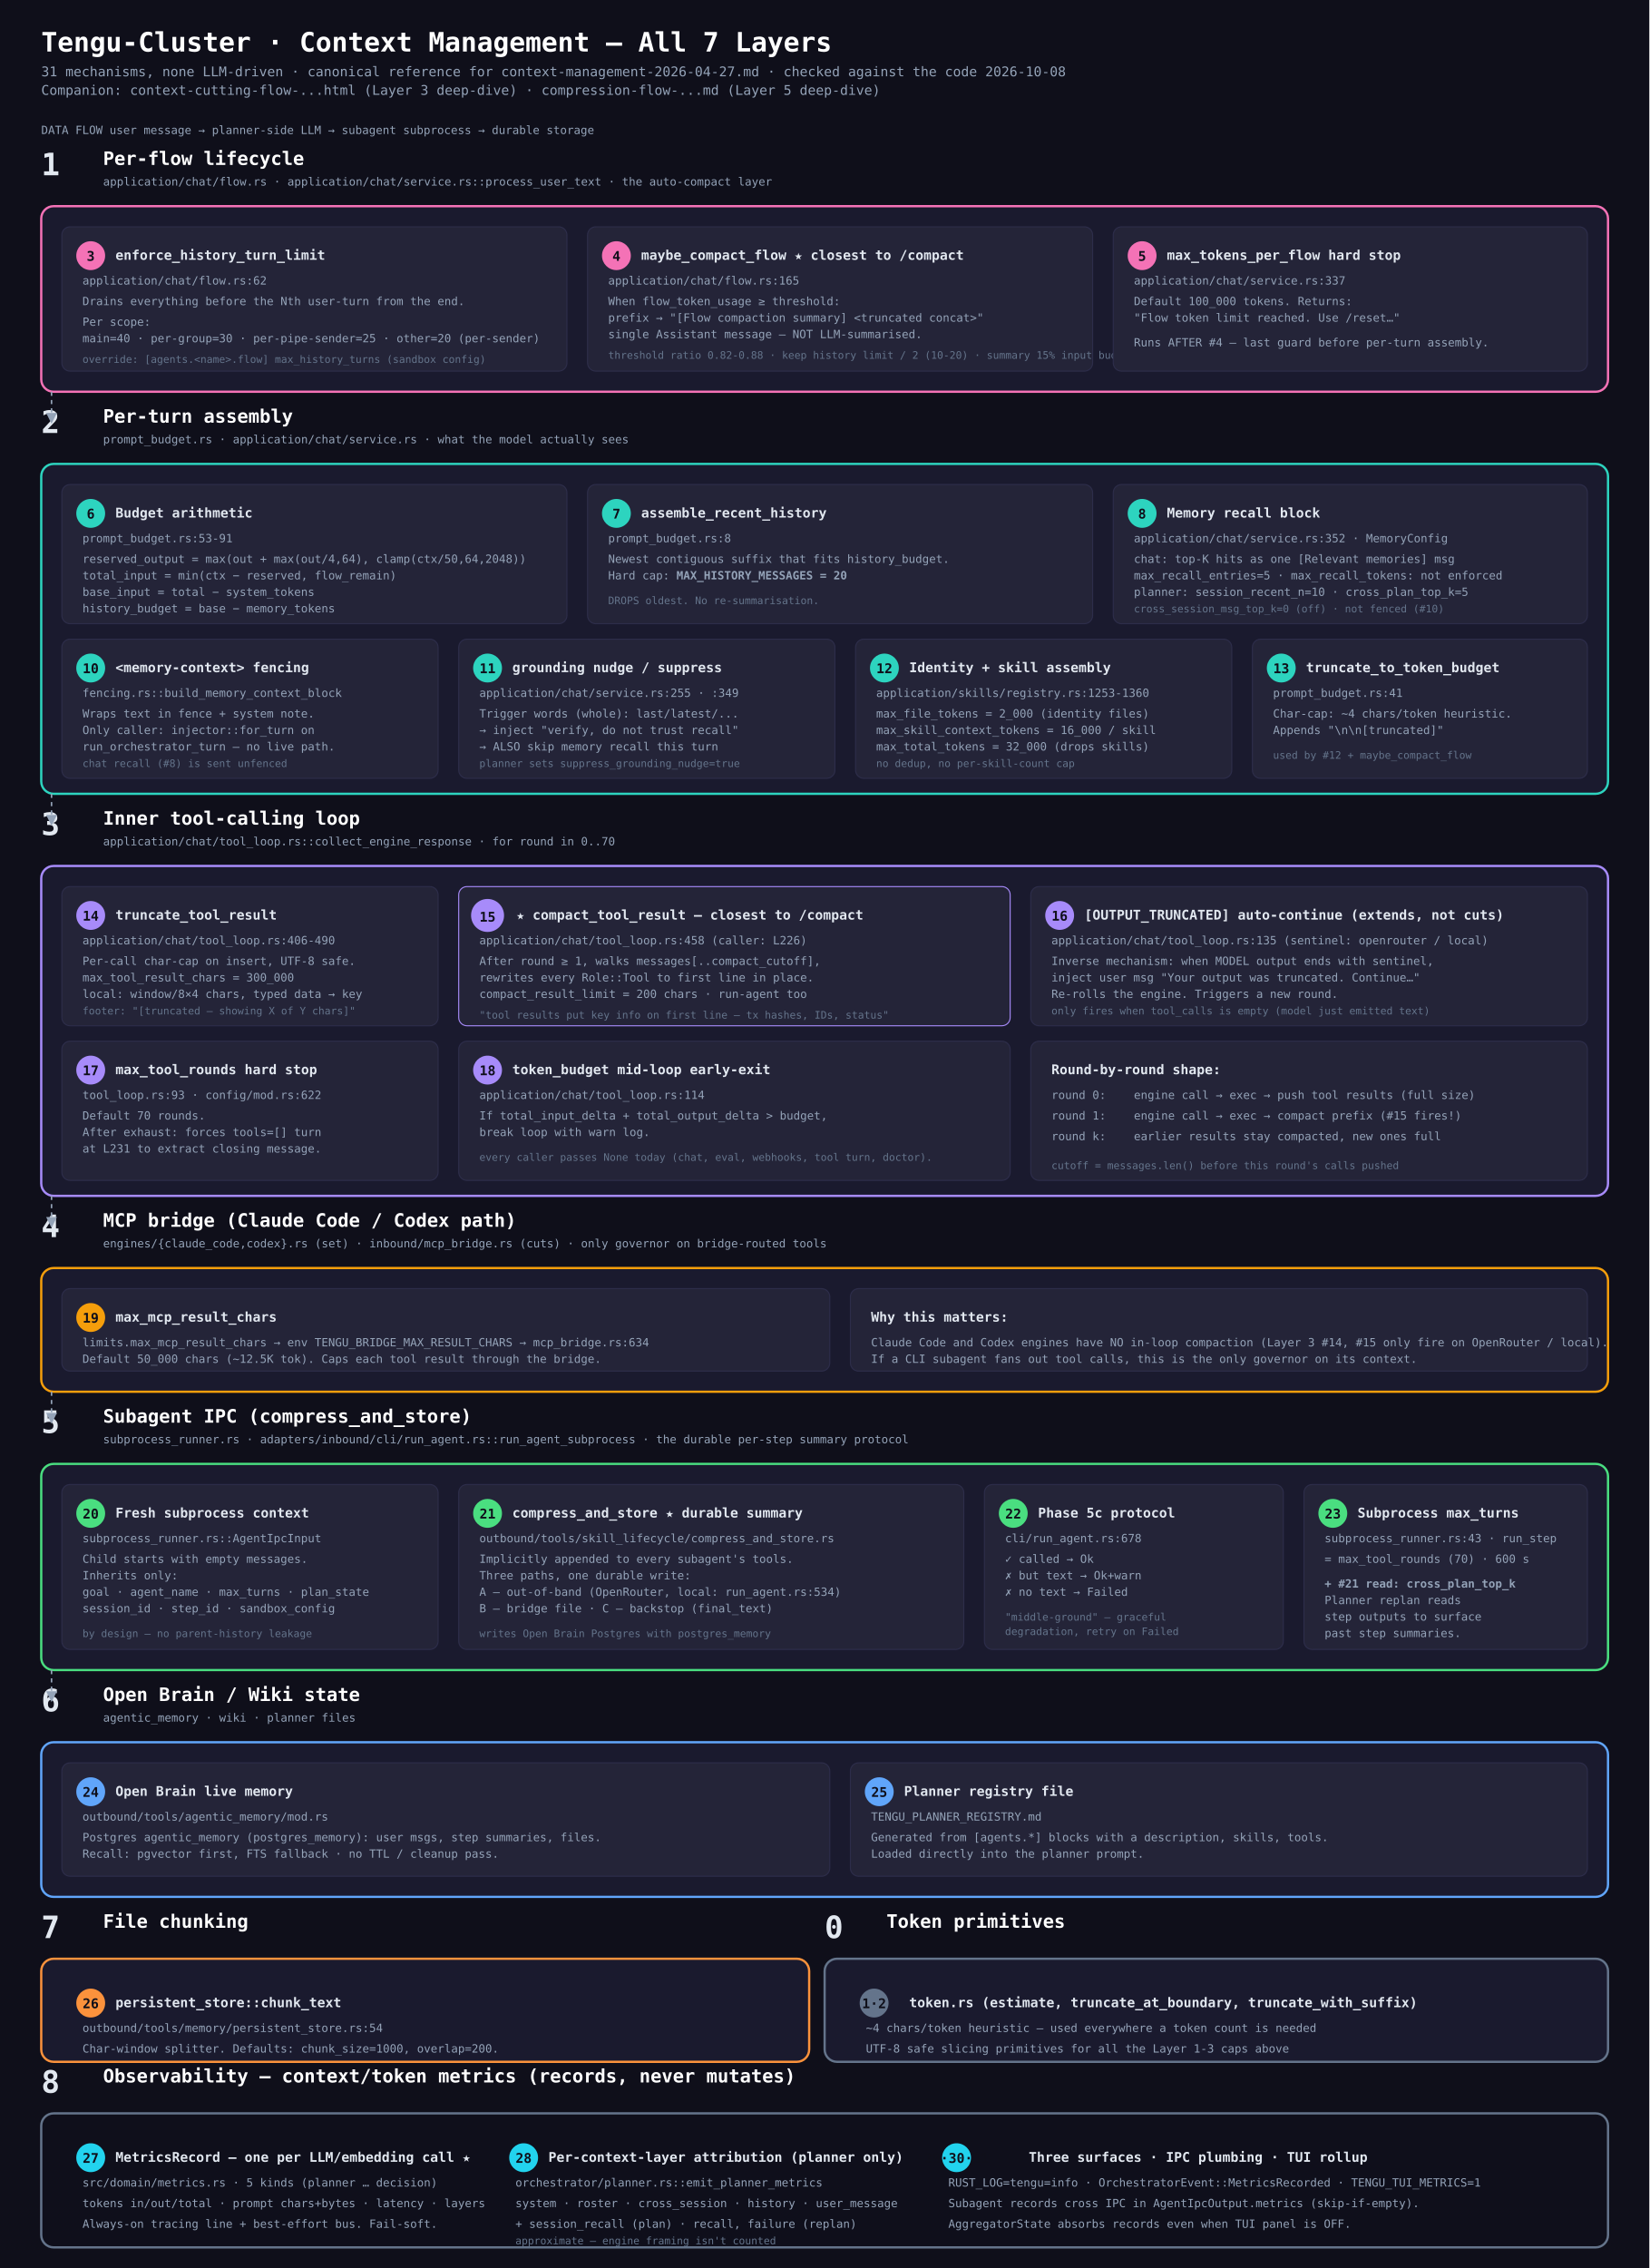
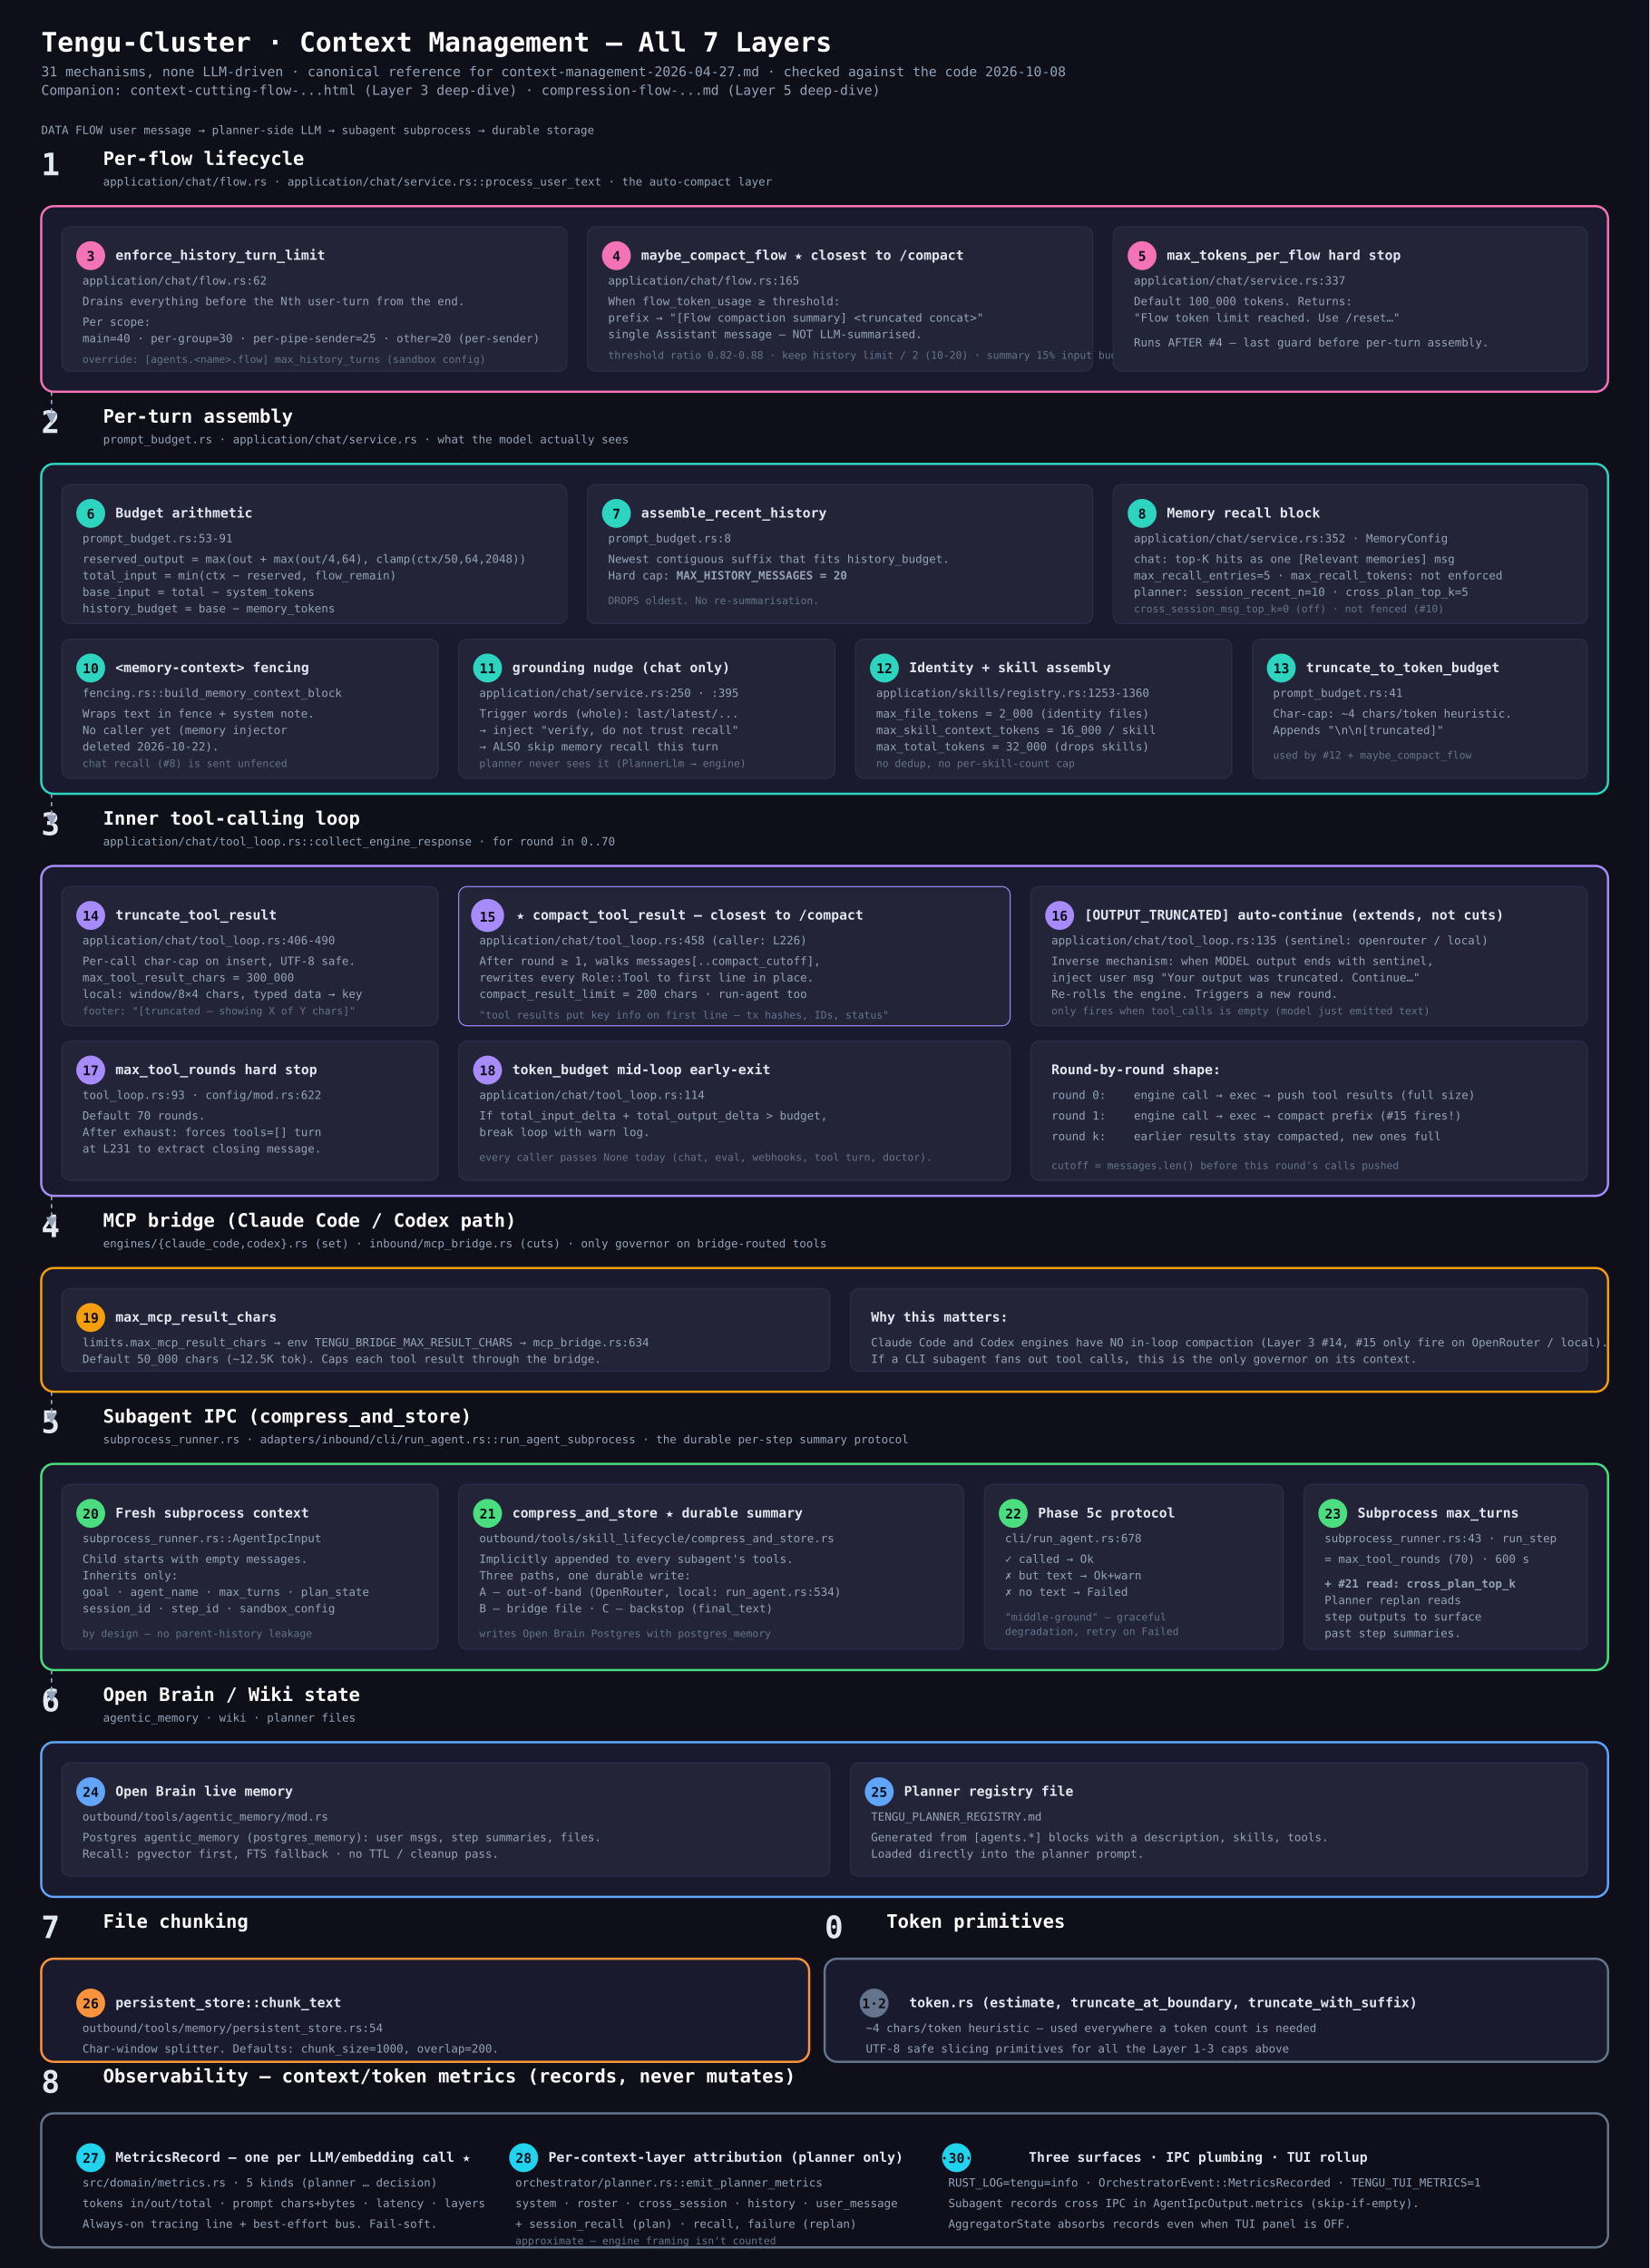
<svg xmlns="http://www.w3.org/2000/svg" viewBox="0 0 1600 2200" font-family="ui-monospace, SFMono-Regular, Menlo, monospace">
  <defs>
    <marker id="arr" viewBox="0 0 10 10" refX="9" refY="5" markerWidth="7" markerHeight="7" orient="auto-start-reverse">
      <path d="M0,0 L10,5 L0,10 z" fill="#94A3B8" />
    </marker>
    <style>
      .bg     { fill: #0F0F1A; }
      .panel  { fill: #1A1A2E; stroke: #2D2D4A; stroke-width: 1.5; rx: 10; }
      .panel2 { fill: #242438; stroke: #2D2D4A; stroke-width: 1; rx: 8; }
      .layer  { fill: #1A1A2E; stroke-width: 2.2; rx: 12; }
      .lbg    { fill: rgba(124,58,237,0.04); stroke-width: 1; rx: 8; }
      text    { fill: #E2E8F0; font-size: 12px; }
      .title    { font-size: 26px; font-weight: 700; fill: #fff; }
      .sub      { font-size: 13px; fill: #94A3B8; }
      .layer-n  { font-size: 30px; font-weight: 800; }
      .layer-t  { font-size: 18px; font-weight: 700; fill: #fff; }
      .layer-s  { font-size: 11px; fill: #94A3B8; }
      .mech     { font-size: 13px; font-weight: 600; }
      .mono     { font-family: ui-monospace, monospace; }
      .small    { font-size: 11px; fill: #94A3B8; }
      .tiny     { font-size: 10px; fill: #64748B; }
      .num      { fill: #0F0F1A; font-weight: 700; font-size: 13px; }
      .edge     { stroke: #94A3B8; stroke-width: 1.5; fill: none; }
      .dash     { stroke-dasharray: 4 4; }
      .L0 { stroke: #64748B; }   /* token primitives    -- slate */
      .L1 { stroke: #F472B6; }   /* per-flow            -- pink */
      .L2 { stroke: #2DD4BF; }   /* per-turn assembly   -- teal */
      .L3 { stroke: #A78BFA; }   /* inner tool loop     -- purple */
      .L4 { stroke: #F59E0B; }   /* mcp bridge          -- amber */
      .L5 { stroke: #4ADE80; }   /* subagent ipc        -- green */
      .L6 { stroke: #60A5FA; }   /* open brain / wiki   -- blue */
      .L7 { stroke: #FB923C; }   /* file chunking       -- orange */
      .badge { font-weight: 700; font-size: 13px; fill: #0F0F1A; }
    </style>
  </defs>
  <rect class="bg" width="1600" height="2200" />
  <text x="40" y="50" class="title">Tengu-Cluster · Context Management — All 7 Layers</text>
  <text x="40" y="74" class="sub">31 mechanisms, none LLM-driven · canonical reference for context-management-2026-04-27.md · checked against the code 2026-10-08</text>
  <text x="40" y="92" class="sub">Companion: context-cutting-flow-...html (Layer 3 deep-dive) · compression-flow-...md (Layer 5 deep-dive)</text>
  <text x="40" y="130" class="layer-s">DATA FLOW  user message  →  planner-side LLM  →  subagent subprocess  →  durable storage</text>
  <text x="40" y="170" class="layer-n" fill="#F472B6">1</text>
  <text x="100" y="160" class="layer-t">Per-flow lifecycle</text>
  <text x="100" y="180" class="layer-s mono">application/chat/flow.rs · application/chat/service.rs::process_user_text   ·   the auto-compact layer</text>
  <g transform="translate(40,200)">
    <rect class="layer L1" width="1520" height="180" />
    <g transform="translate(20,20)">
      <rect class="panel2" width="490" height="140" />
      <circle cx="28" cy="28" r="14" fill="#F472B6" />
      <text x="28" y="33" text-anchor="middle" class="badge">3</text>
      <text x="52" y="32" class="mech">enforce_history_turn_limit</text>
      <text x="20" y="56" class="small mono">application/chat/flow.rs:62</text>
      <text x="20" y="76" class="small">Drains everything before the Nth user-turn from the end.</text>
      <text x="20" y="96" class="small">Per scope:</text>
      <text x="20" y="112" class="small mono">main=40 · per-group=30 · per-pipe-sender=25 · other=20 (per-sender)</text>
      <text x="20" y="132" class="tiny">override: [agents.&lt;name&gt;.flow] max_history_turns (sandbox config)</text>
    </g>
    <g transform="translate(530,20)">
      <rect class="panel2" width="490" height="140" />
      <circle cx="28" cy="28" r="14" fill="#F472B6" />
      <text x="28" y="33" text-anchor="middle" class="badge">4</text>
      <text x="52" y="32" class="mech">maybe_compact_flow ★ closest to /compact</text>
      <text x="20" y="56" class="small mono">application/chat/flow.rs:165</text>
      <text x="20" y="76" class="small">When flow_token_usage ≥ threshold:</text>
      <text x="20" y="92" class="small">prefix → "[Flow compaction summary] &lt;truncated concat&gt;"</text>
      <text x="20" y="108" class="small">single Assistant message — NOT LLM-summarised.</text>
      <text x="20" y="128" class="tiny mono">threshold ratio 0.82-0.88 · keep history limit / 2 (10-20) · summary 15% input budget</text>
    </g>
    <g transform="translate(1040,20)">
      <rect class="panel2" width="460" height="140" />
      <circle cx="28" cy="28" r="14" fill="#F472B6" />
      <text x="28" y="33" text-anchor="middle" class="badge">5</text>
      <text x="52" y="32" class="mech">max_tokens_per_flow hard stop</text>
      <text x="20" y="56" class="small mono">application/chat/service.rs:337</text>
      <text x="20" y="76" class="small">Default 100_000 tokens. Returns:</text>
      <text x="20" y="92" class="small mono">"Flow token limit reached. Use /reset…"</text>
      <text x="20" y="116" class="small">Runs AFTER #4 — last guard before per-turn assembly.</text>
    </g>
  </g>
  <text x="40" y="420" class="layer-n" fill="#2DD4BF">2</text>
  <text x="100" y="410" class="layer-t">Per-turn assembly</text>
  <text x="100" y="430" class="layer-s mono">prompt_budget.rs · application/chat/service.rs   ·   what the model actually sees</text>
  <g transform="translate(40,450)">
    <rect class="layer L2" width="1520" height="320" />
    <g transform="translate(20,20)">
      <rect class="panel2" width="490" height="135" />
      <circle cx="28" cy="28" r="14" fill="#2DD4BF" />
      <text x="28" y="33" text-anchor="middle" class="badge">6</text>
      <text x="52" y="32" class="mech">Budget arithmetic</text>
      <text x="20" y="56" class="small mono">prompt_budget.rs:53-91</text>
      <text x="20" y="76" class="small mono">reserved_output = max(out + max(out/4,64), clamp(ctx/50,64,2048))</text>
      <text x="20" y="92" class="small mono">total_input    = min(ctx − reserved, flow_remain)</text>
      <text x="20" y="108" class="small mono">base_input     = total − system_tokens</text>
      <text x="20" y="124" class="small mono">history_budget = base − memory_tokens</text>
    </g>
    <g transform="translate(530,20)">
      <rect class="panel2" width="490" height="135" />
      <circle cx="28" cy="28" r="14" fill="#2DD4BF" />
      <text x="28" y="33" text-anchor="middle" class="badge">7</text>
      <text x="52" y="32" class="mech">assemble_recent_history</text>
      <text x="20" y="56" class="small mono">prompt_budget.rs:8</text>
      <text x="20" y="76" class="small">Newest contiguous suffix that fits history_budget.</text>
      <text x="20" y="92" class="small">Hard cap: <tspan font-weight="700">MAX_HISTORY_MESSAGES = 20</tspan>
      </text>
      <text x="20" y="116" class="tiny">DROPS oldest. No re-summarisation.</text>
    </g>
    <g transform="translate(1040,20)">
      <rect class="panel2" width="460" height="135" />
      <circle cx="28" cy="28" r="14" fill="#2DD4BF" />
      <text x="28" y="33" text-anchor="middle" class="badge">8</text>
      <text x="52" y="32" class="mech">Memory recall block</text>
      <text x="20" y="56" class="small mono">application/chat/service.rs:352 · MemoryConfig</text>
      <text x="20" y="76" class="small">chat: top-K hits as one [Relevant memories] msg</text>
      <text x="20" y="92" class="small mono">max_recall_entries=5 · max_recall_tokens: not enforced</text>
      <text x="20" y="108" class="small mono">planner: session_recent_n=10 · cross_plan_top_k=5</text>
      <text x="20" y="124" class="tiny">cross_session_msg_top_k=0 (off) · not fenced (#10)</text>
    </g>
    <g transform="translate(20,170)">
      <rect class="panel2" width="365" height="135" />
      <circle cx="28" cy="28" r="14" fill="#2DD4BF" />
      <text x="28" y="33" text-anchor="middle" class="badge">10</text>
      <text x="52" y="32" class="mech">&lt;memory-context&gt; fencing</text>
      <text x="20" y="56" class="small mono">fencing.rs::build_memory_context_block</text>
      <text x="20" y="76" class="small">Wraps text in fence + system note.</text>
-       <text x="20" y="92" class="small">Only caller: injector::for_turn on</text>
-       <text x="20" y="108" class="small">run_orchestrator_turn — no live path.</text>
+       <text x="20" y="92" class="small">No caller yet (memory injector</text>
+       <text x="20" y="108" class="small">deleted 2026-10-22).</text>
      <text x="20" y="124" class="tiny">chat recall (#8) is sent unfenced</text>
    </g>
    <g transform="translate(405,170)">
      <rect class="panel2" width="365" height="135" />
      <circle cx="28" cy="28" r="14" fill="#2DD4BF" />
      <text x="28" y="33" text-anchor="middle" class="badge">11</text>
-       <text x="52" y="32" class="mech">grounding nudge / suppress</text>
-       <text x="20" y="56" class="small mono">application/chat/service.rs:255 · :349</text>
+       <text x="52" y="32" class="mech">grounding nudge (chat only)</text>
+       <text x="20" y="56" class="small mono">application/chat/service.rs:250 · :395</text>
      <text x="20" y="76" class="small">Trigger words (whole): last/latest/...</text>
      <text x="20" y="92" class="small">→ inject "verify, do not trust recall"</text>
      <text x="20" y="108" class="small">→ ALSO skip memory recall this turn</text>
-       <text x="20" y="124" class="tiny">planner sets suppress_grounding_nudge=true</text>
+       <text x="20" y="124" class="tiny">planner never sees it (PlannerLlm → engine)</text>
    </g>
    <g transform="translate(790,170)">
      <rect class="panel2" width="365" height="135" />
      <circle cx="28" cy="28" r="14" fill="#2DD4BF" />
      <text x="28" y="33" text-anchor="middle" class="badge">12</text>
      <text x="52" y="32" class="mech">Identity + skill assembly</text>
      <text x="20" y="56" class="small mono">application/skills/registry.rs:1253-1360</text>
      <text x="20" y="76" class="small mono">max_file_tokens = 2_000 (identity files)</text>
      <text x="20" y="92" class="small mono">max_skill_context_tokens = 16_000 / skill</text>
      <text x="20" y="108" class="small mono">max_total_tokens = 32_000 (drops skills)</text>
      <text x="20" y="124" class="tiny">no dedup, no per-skill-count cap</text>
    </g>
    <g transform="translate(1175,170)">
      <rect class="panel2" width="325" height="135" />
      <circle cx="28" cy="28" r="14" fill="#2DD4BF" />
      <text x="28" y="33" text-anchor="middle" class="badge">13</text>
      <text x="52" y="32" class="mech">truncate_to_token_budget</text>
      <text x="20" y="56" class="small mono">prompt_budget.rs:41</text>
      <text x="20" y="76" class="small">Char-cap: ~4 chars/token heuristic.</text>
      <text x="20" y="92" class="small">Appends "\n\n[truncated]"</text>
      <text x="20" y="116" class="tiny">used by #12 + maybe_compact_flow</text>
    </g>
  </g>
  <text x="40" y="810" class="layer-n" fill="#A78BFA">3</text>
  <text x="100" y="800" class="layer-t">Inner tool-calling loop</text>
  <text x="100" y="820" class="layer-s mono">application/chat/tool_loop.rs::collect_engine_response   ·   for round in 0..70</text>
  <g transform="translate(40,840)">
    <rect class="layer L3" width="1520" height="320" />
    <g transform="translate(20,20)">
      <rect class="panel2" width="365" height="135" />
      <circle cx="28" cy="28" r="14" fill="#A78BFA" />
      <text x="28" y="33" text-anchor="middle" class="badge">14</text>
      <text x="52" y="32" class="mech">truncate_tool_result</text>
      <text x="20" y="56" class="small mono">application/chat/tool_loop.rs:406-490</text>
      <text x="20" y="76" class="small">Per-call char-cap on insert, UTF-8 safe.</text>
      <text x="20" y="92" class="small mono">max_tool_result_chars = 300_000</text>
      <text x="20" y="108" class="small">local: window/8×4 chars, typed data → key</text>
      <text x="20" y="124" class="tiny">footer: "[truncated — showing X of Y chars]"</text>
    </g>
    <g transform="translate(405,20)">
      <rect class="panel2 L3" width="535" height="135" stroke-width="2.5" stroke="#A78BFA" />
      <circle cx="28" cy="28" r="16" fill="#A78BFA" />
      <text x="28" y="34" text-anchor="middle" class="badge" font-size="15">15</text>
      <text x="56" y="32" class="mech" fill="#fff">★ compact_tool_result — closest to /compact</text>
      <text x="20" y="56" class="small mono">application/chat/tool_loop.rs:458  (caller: L226)</text>
      <text x="20" y="76" class="small">After round ≥ 1, walks messages[..compact_cutoff],</text>
      <text x="20" y="92" class="small">rewrites every Role::Tool to first line in place.</text>
      <text x="20" y="108" class="small mono">compact_result_limit = 200 chars · run-agent too</text>
      <text x="20" y="128" class="tiny">"tool results put key info on first line — tx hashes, IDs, status"</text>
    </g>
    <g transform="translate(960,20)">
      <rect class="panel2" width="540" height="135" />
      <circle cx="28" cy="28" r="14" fill="#A78BFA" />
      <text x="28" y="33" text-anchor="middle" class="badge">16</text>
      <text x="52" y="32" class="mech">[OUTPUT_TRUNCATED] auto-continue (extends, not cuts)</text>
      <text x="20" y="56" class="small mono">application/chat/tool_loop.rs:135 (sentinel: openrouter / local)</text>
      <text x="20" y="76" class="small">Inverse mechanism: when MODEL output ends with sentinel,</text>
      <text x="20" y="92" class="small">inject user msg "Your output was truncated. Continue…"</text>
      <text x="20" y="108" class="small">Re-rolls the engine. Triggers a new round.</text>
      <text x="20" y="124" class="tiny">only fires when tool_calls is empty (model just emitted text)</text>
    </g>
    <g transform="translate(20,170)">
      <rect class="panel2" width="365" height="135" />
      <circle cx="28" cy="28" r="14" fill="#A78BFA" />
      <text x="28" y="33" text-anchor="middle" class="badge">17</text>
      <text x="52" y="32" class="mech">max_tool_rounds hard stop</text>
      <text x="20" y="56" class="small mono">tool_loop.rs:93 · config/mod.rs:622</text>
      <text x="20" y="76" class="small">Default 70 rounds.</text>
      <text x="20" y="92" class="small">After exhaust: forces tools=[] turn</text>
      <text x="20" y="108" class="small">at L231 to extract closing message.</text>
    </g>
    <g transform="translate(405,170)">
      <rect class="panel2" width="535" height="135" />
      <circle cx="28" cy="28" r="14" fill="#A78BFA" />
      <text x="28" y="33" text-anchor="middle" class="badge">18</text>
      <text x="52" y="32" class="mech">token_budget mid-loop early-exit</text>
      <text x="20" y="56" class="small mono">application/chat/tool_loop.rs:114</text>
      <text x="20" y="76" class="small">If total_input_delta + total_output_delta &gt; budget,</text>
      <text x="20" y="92" class="small">break loop with warn log.</text>
      <text x="20" y="116" class="tiny">every caller passes None today (chat, eval, webhooks, tool turn, doctor).</text>
    </g>
    <g transform="translate(960,170)">
      <rect class="panel2" width="540" height="135" />
      <text x="20" y="32" class="mech" fill="#94A3B8">Round-by-round shape:</text>
      <text x="20" y="56" class="small mono" fill="#A78BFA">round 0:</text>
      <text x="100" y="56" class="small">engine call → exec → push tool results (full size)</text>
      <text x="20" y="76" class="small mono" fill="#A78BFA">round 1:</text>
      <text x="100" y="76" class="small">engine call → exec → compact prefix (#15 fires!)</text>
      <text x="20" y="96" class="small mono" fill="#A78BFA">round k:</text>
      <text x="100" y="96" class="small">earlier results stay compacted, new ones full</text>
      <text x="20" y="124" class="tiny">cutoff = messages.len() before this round's calls pushed</text>
    </g>
  </g>
  <text x="40" y="1200" class="layer-n" fill="#F59E0B">4</text>
  <text x="100" y="1190" class="layer-t">MCP bridge (Claude Code / Codex path)</text>
  <text x="100" y="1210" class="layer-s mono">engines/{claude_code,codex}.rs (set) · inbound/mcp_bridge.rs (cuts)   ·   only governor on bridge-routed tools</text>
  <g transform="translate(40,1230)">
    <rect class="layer L4" width="1520" height="120" />
    <g transform="translate(20,20)">
      <rect class="panel2" width="745" height="80" />
      <circle cx="28" cy="28" r="14" fill="#F59E0B" />
      <text x="28" y="33" text-anchor="middle" class="badge">19</text>
      <text x="52" y="32" class="mech">max_mcp_result_chars</text>
      <text x="20" y="56" class="small mono">limits.max_mcp_result_chars → env TENGU_BRIDGE_MAX_RESULT_CHARS → mcp_bridge.rs:634</text>
      <text x="20" y="72" class="small">Default 50_000 chars (~12.5K tok). Caps each tool result through the bridge.</text>
    </g>
    <g transform="translate(785,20)">
      <rect class="panel2" width="715" height="80" />
      <text x="20" y="32" class="mech" fill="#F87171">Why this matters:</text>
      <text x="20" y="56" class="small">Claude Code and Codex engines have NO in-loop compaction (Layer 3 #14, #15 only fire on OpenRouter / local).</text>
      <text x="20" y="72" class="small">If a CLI subagent fans out tool calls, this is the only governor on its context.</text>
    </g>
  </g>
  <text x="40" y="1390" class="layer-n" fill="#4ADE80">5</text>
  <text x="100" y="1380" class="layer-t">Subagent IPC (compress_and_store)</text>
  <text x="100" y="1400" class="layer-s mono">subprocess_runner.rs · adapters/inbound/cli/run_agent.rs::run_agent_subprocess   ·   the durable per-step summary protocol</text>
  <g transform="translate(40,1420)">
    <rect class="layer L5" width="1520" height="200" />
    <g transform="translate(20,20)">
      <rect class="panel2" width="365" height="160" />
      <circle cx="28" cy="28" r="14" fill="#4ADE80" />
      <text x="28" y="33" text-anchor="middle" class="badge">20</text>
      <text x="52" y="32" class="mech">Fresh subprocess context</text>
      <text x="20" y="56" class="small mono">subprocess_runner.rs::AgentIpcInput</text>
      <text x="20" y="76" class="small">Child starts with empty messages.</text>
      <text x="20" y="92" class="small">Inherits only:</text>
      <text x="20" y="108" class="small mono">goal · agent_name · max_turns · plan_state</text>
      <text x="20" y="124" class="small mono">session_id · step_id · sandbox_config</text>
      <text x="20" y="148" class="tiny">by design — no parent-history leakage</text>
    </g>
    <g transform="translate(405,20)">
      <rect class="panel2" width="490" height="160" />
      <circle cx="28" cy="28" r="14" fill="#4ADE80" />
      <text x="28" y="33" text-anchor="middle" class="badge">21</text>
      <text x="52" y="32" class="mech">compress_and_store ★ durable summary</text>
      <text x="20" y="56" class="small mono">outbound/tools/skill_lifecycle/compress_and_store.rs</text>
      <text x="20" y="76" class="small">Implicitly appended to every subagent's tools.</text>
      <text x="20" y="92" class="small">Three paths, one durable write:</text>
      <text x="20" y="108" class="small">A — out-of-band (OpenRouter, local: run_agent.rs:534)</text>
      <text x="20" y="124" class="small">B — bridge file · C — backstop (final_text)</text>
      <text x="20" y="148" class="tiny">writes Open Brain Postgres with postgres_memory</text>
    </g>
    <g transform="translate(915,20)">
      <rect class="panel2" width="290" height="160" />
      <circle cx="28" cy="28" r="14" fill="#4ADE80" />
      <text x="28" y="33" text-anchor="middle" class="badge">22</text>
      <text x="52" y="32" class="mech">Phase 5c protocol</text>
      <text x="20" y="56" class="small mono">cli/run_agent.rs:678</text>
      <text x="20" y="76" class="small">✓ called → Ok</text>
      <text x="20" y="92" class="small">✗ but text → Ok+warn</text>
      <text x="20" y="108" class="small">✗ no text → Failed</text>
      <text x="20" y="132" class="tiny">"middle-ground" — graceful</text>
      <text x="20" y="146" class="tiny">degradation, retry on Failed</text>
    </g>
    <g transform="translate(1225,20)">
      <rect class="panel2" width="275" height="160" />
      <circle cx="28" cy="28" r="14" fill="#4ADE80" />
      <text x="28" y="33" text-anchor="middle" class="badge">23</text>
      <text x="52" y="32" class="mech">Subprocess max_turns</text>
      <text x="20" y="56" class="small mono">subprocess_runner.rs:43 · run_step</text>
      <text x="20" y="76" class="small">= max_tool_rounds (70) · 600 s</text>
      <text x="20" y="100" class="small mech">+ #21 read: cross_plan_top_k</text>
      <text x="20" y="116" class="small">Planner replan reads</text>
      <text x="20" y="132" class="small">step outputs to surface</text>
      <text x="20" y="148" class="small">past step summaries.</text>
    </g>
  </g>
  <text x="40" y="1660" class="layer-n" fill="#60A5FA">6</text>
  <text x="100" y="1650" class="layer-t">Open Brain / Wiki state</text>
  <text x="100" y="1670" class="layer-s mono">agentic_memory · wiki · planner files</text>
  <g transform="translate(40,1690)">
    <rect class="layer L6" width="1520" height="150" />
    <g transform="translate(20,20)">
      <rect class="panel2" width="745" height="110" />
      <circle cx="28" cy="28" r="14" fill="#60A5FA" />
      <text x="28" y="33" text-anchor="middle" class="badge">24</text>
      <text x="52" y="32" class="mech">Open Brain live memory</text>
      <text x="20" y="56" class="small mono">outbound/tools/agentic_memory/mod.rs</text>
      <text x="20" y="76" class="small">Postgres agentic_memory (postgres_memory): user msgs, step summaries, files.</text>
      <text x="20" y="92" class="small">Recall: pgvector first, FTS fallback · no TTL / cleanup pass.</text>
    </g>
    <g transform="translate(785,20)">
      <rect class="panel2" width="715" height="110" />
      <circle cx="28" cy="28" r="14" fill="#60A5FA" />
      <text x="28" y="33" text-anchor="middle" class="badge">25</text>
      <text x="52" y="32" class="mech">Planner registry file</text>
      <text x="20" y="56" class="small mono">TENGU_PLANNER_REGISTRY.md</text>
      <text x="20" y="76" class="small">Generated from [agents.*] blocks with a description, skills, tools.</text>
      <text x="20" y="92" class="small">Loaded directly into the planner prompt.</text>
    </g>
  </g>
  <text x="40" y="1880" class="layer-n" fill="#FB923C">7</text>
  <text x="100" y="1870" class="layer-t">File chunking</text>
  <g transform="translate(40,1900)">
    <rect class="layer L7" width="745" height="100" />
    <g transform="translate(20,15)">
      <circle cx="28" cy="28" r="14" fill="#FB923C" />
      <text x="28" y="33" text-anchor="middle" class="badge">26</text>
      <text x="52" y="32" class="mech">persistent_store::chunk_text</text>
      <text x="20" y="56" class="small mono">outbound/tools/memory/persistent_store.rs:54</text>
      <text x="20" y="76" class="small">Char-window splitter. Defaults: chunk_size=1000, overlap=200.</text>
    </g>
  </g>
  <text x="800" y="1880" class="layer-n" fill="#64748B">0</text>
  <text x="860" y="1870" class="layer-t">Token primitives</text>
  <g transform="translate(800,1900)">
    <rect class="layer L0" width="760" height="100" />
    <g transform="translate(20,15)">
      <circle cx="28" cy="28" r="14" fill="#64748B" />
      <text x="28" y="33" text-anchor="middle" class="badge">1·2</text>
      <text x="62" y="32" class="mech">token.rs (estimate, truncate_at_boundary, truncate_with_suffix)</text>
      <text x="20" y="56" class="small mono">~4 chars/token heuristic — used everywhere a token count is needed</text>
      <text x="20" y="76" class="small">UTF-8 safe slicing primitives for all the Layer 1-3 caps above</text>
    </g>
  </g>
  <text x="40" y="2030" class="layer-n" fill="#22D3EE">8</text>
  <text x="100" y="2020" class="layer-t">Observability — context/token metrics (records, never mutates)</text>
  <g transform="translate(40,2050)">
    <rect class="layer L0" width="1520" height="130" fill="#0e7490" fill-opacity="0.07" stroke="#22D3EE" />
    <g transform="translate(20,15)">
      <circle cx="28" cy="28" r="14" fill="#22D3EE" />
      <text x="28" y="33" text-anchor="middle" class="badge">27</text>
      <text x="52" y="32" class="mech">MetricsRecord — one per LLM/embedding call ★</text>
      <text x="20" y="56" class="small mono">src/domain/metrics.rs · 5 kinds (planner … decision)</text>
      <text x="20" y="76" class="small">tokens in/out/total · prompt chars+bytes · latency · layers</text>
      <text x="20" y="96" class="small">Always-on tracing line + best-effort bus. Fail-soft.</text>
    </g>
    <g transform="translate(440,15)">
      <circle cx="28" cy="28" r="14" fill="#22D3EE" />
      <text x="28" y="33" text-anchor="middle" class="badge">28</text>
      <text x="52" y="32" class="mech">Per-context-layer attribution (planner only)</text>
      <text x="20" y="56" class="small mono">orchestrator/planner.rs::emit_planner_metrics</text>
      <text x="20" y="76" class="small">system · roster · cross_session · history · user_message</text>
      <text x="20" y="96" class="small">+ session_recall (plan) · recall, failure (replan)</text>
      <text x="20" y="112" class="tiny">approximate — engine framing isn't counted</text>
    </g>
    <g transform="translate(860,15)">
      <circle cx="28" cy="28" r="14" fill="#22D3EE" />
      <text x="28" y="33" text-anchor="middle" class="badge">29·30·31</text>
      <text x="98" y="32" class="mech">Three surfaces · IPC plumbing · TUI rollup</text>
      <text x="20" y="56" class="small mono">RUST_LOG=tengu=info · OrchestratorEvent::MetricsRecorded · TENGU_TUI_METRICS=1</text>
      <text x="20" y="76" class="small">Subagent records cross IPC in AgentIpcOutput.metrics (skip-if-empty).</text>
      <text x="20" y="96" class="small">AggregatorState absorbs records even when TUI panel is OFF.</text>
    </g>
  </g>
  <path class="edge dash" d="M 50 380 L 50 410" marker-end="url(#arr)" />
  <path class="edge dash" d="M 50 770 L 50 800" marker-end="url(#arr)" />
  <path class="edge dash" d="M 50 1160 L 50 1190" marker-end="url(#arr)" />
  <path class="edge dash" d="M 50 1350 L 50 1380" marker-end="url(#arr)" />
  <path class="edge dash" d="M 50 1620 L 50 1650" marker-end="url(#arr)" />
</svg>
